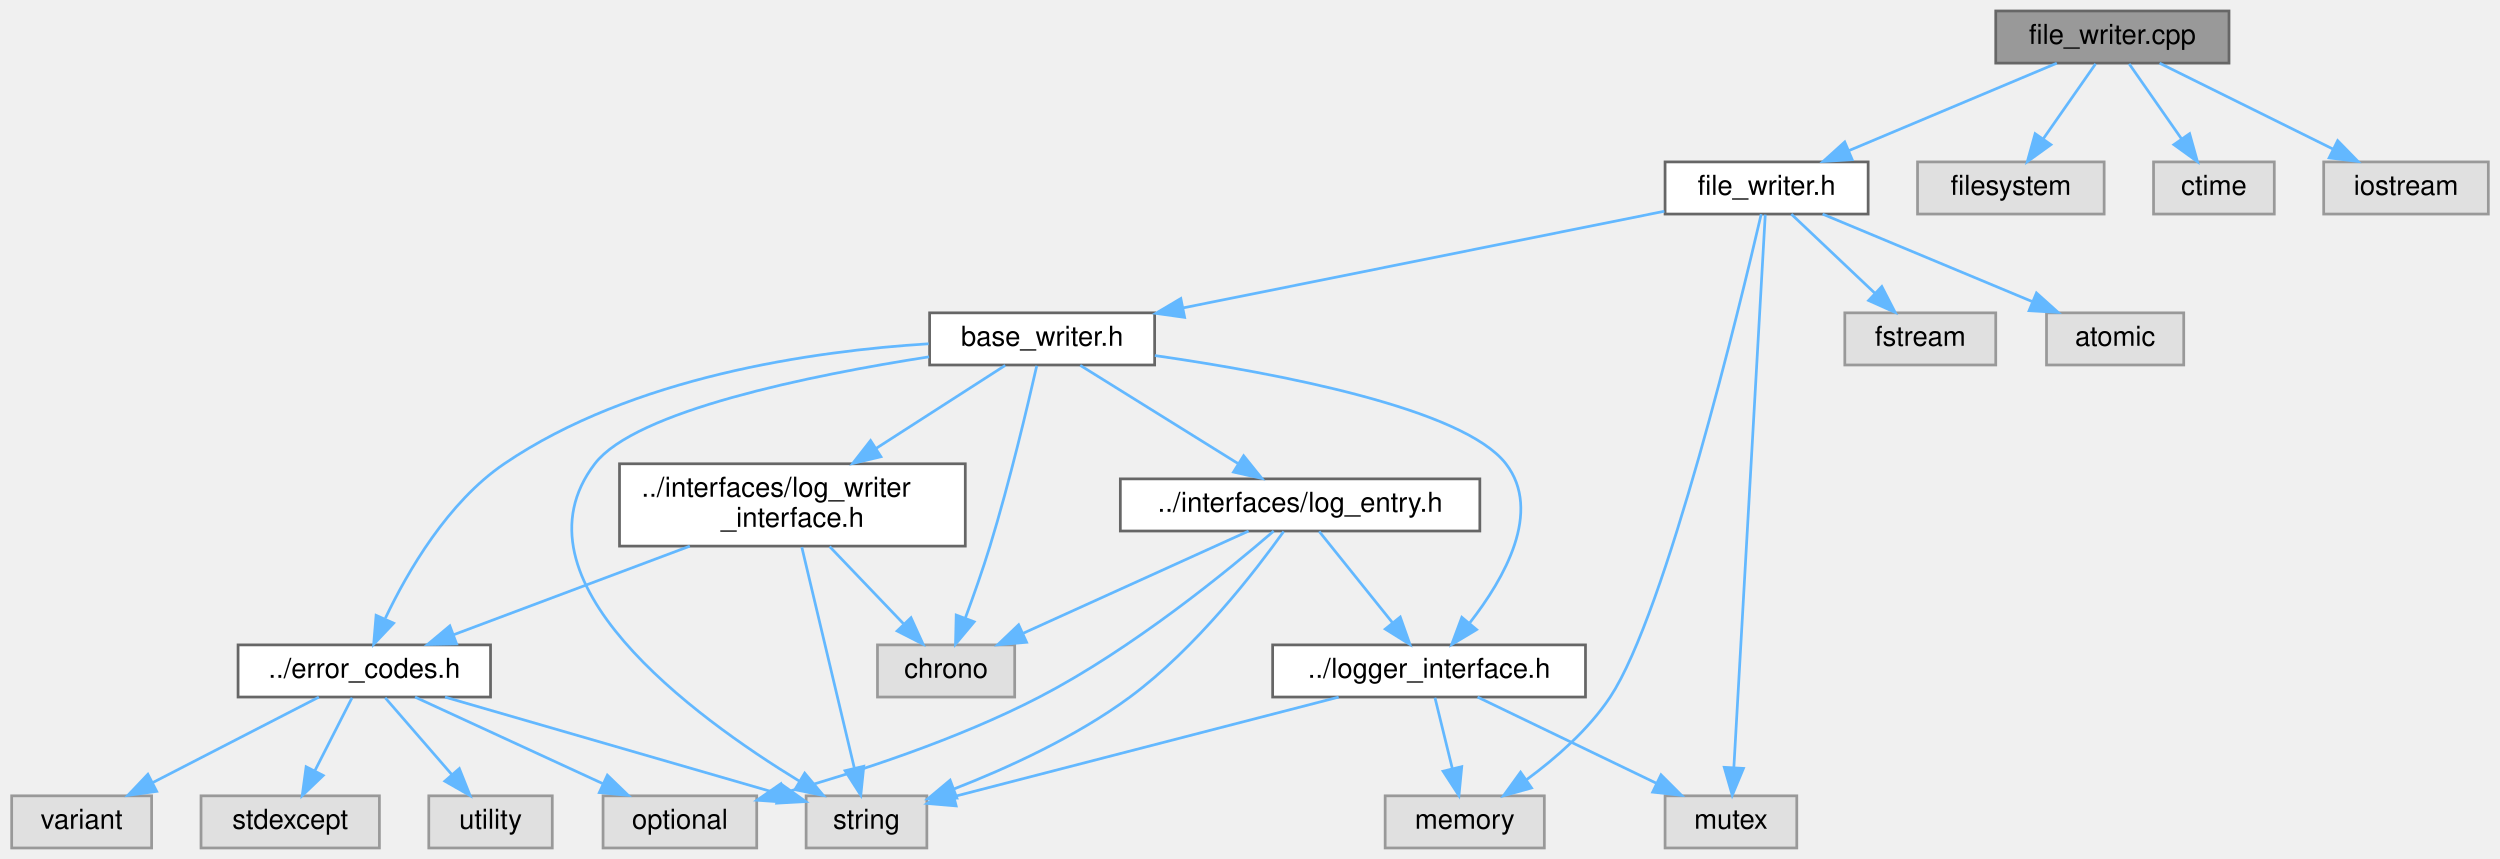
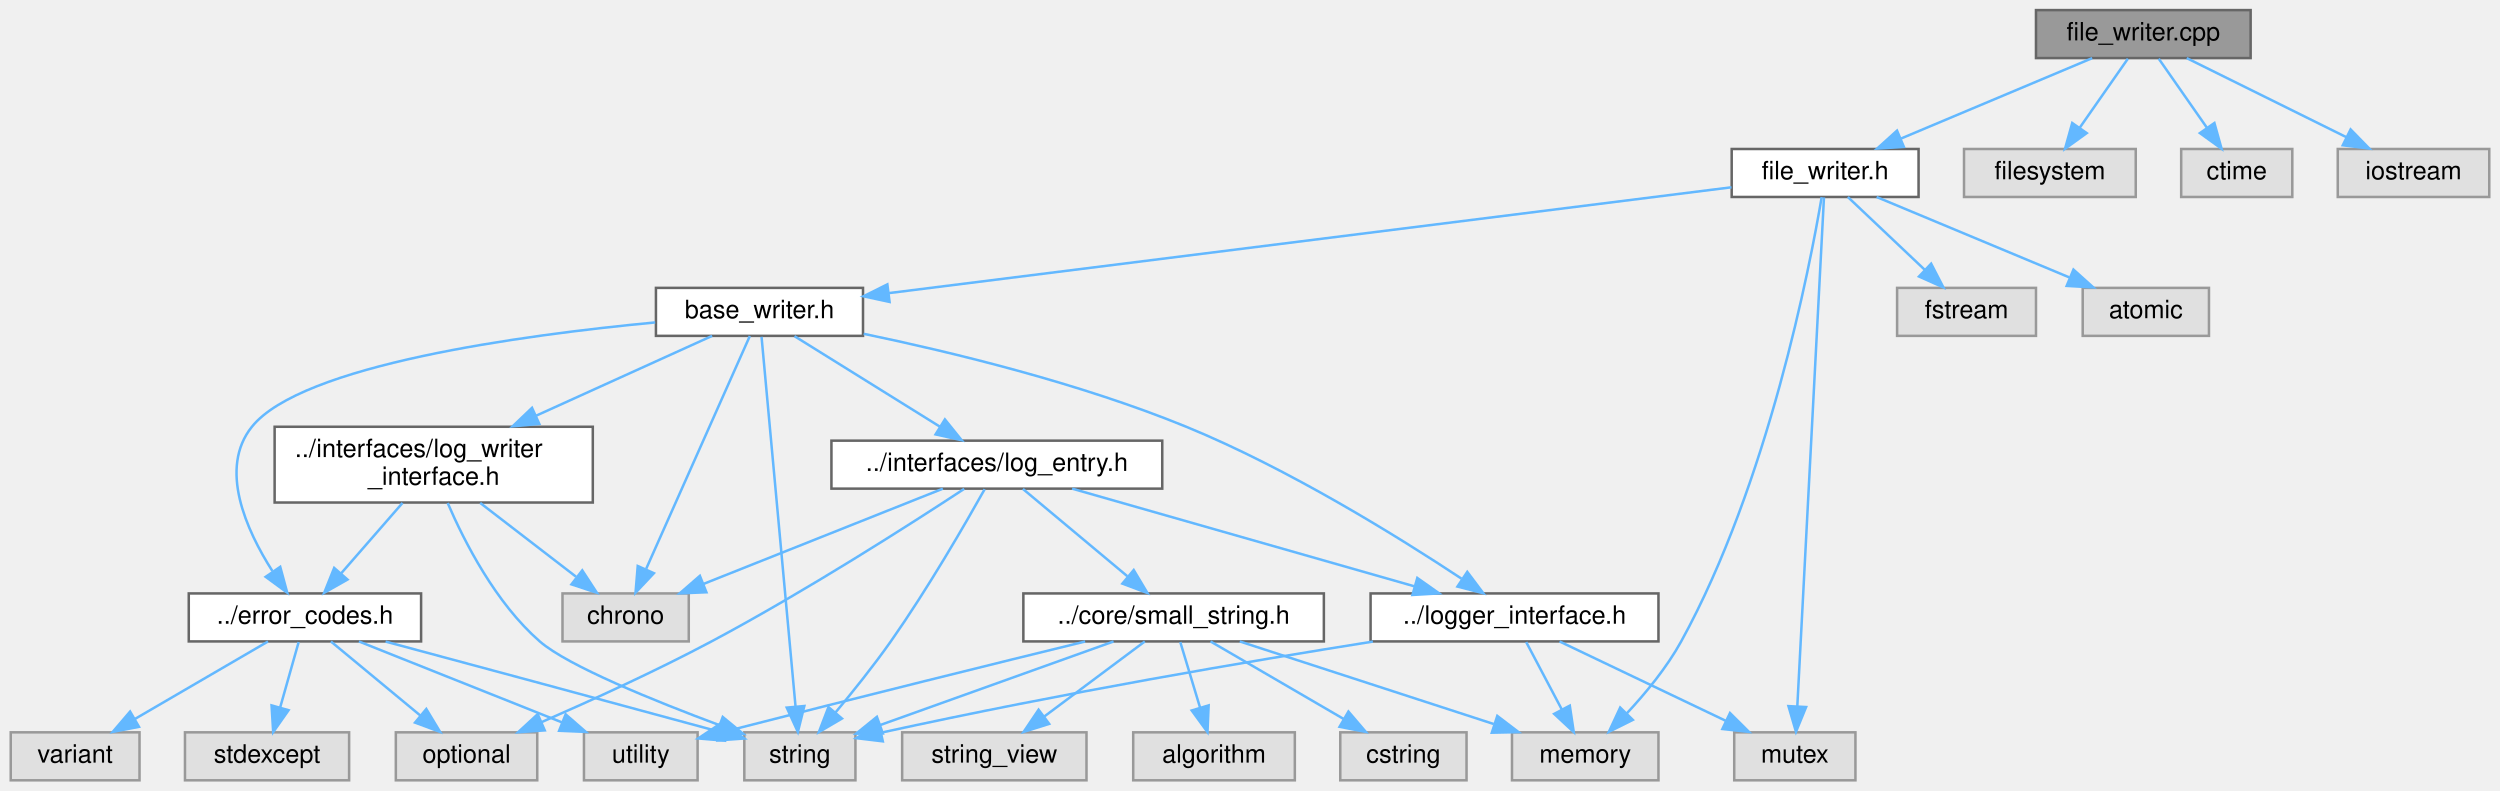
- <svg xmlns="http://www.w3.org/2000/svg" xmlns:xlink="http://www.w3.org/1999/xlink" width="911pt" height="313pt" viewBox="0.00 0.00 910.50 313.00">
+ <svg xmlns="http://www.w3.org/2000/svg" xmlns:xlink="http://www.w3.org/1999/xlink" width="990pt" height="313pt" viewBox="0.00 0.00 989.50 313.00">
  <g id="graph0" class="graph" transform="scale(1 1) rotate(0) translate(4 309)">
    <g id="Node000001" class="node">
      <g id="a_Node000001">
        <a xlink:title=" ">
-           <polygon fill="#999999" stroke="#666666" points="808,-305 723,-305 723,-286 808,-286 808,-305" />
-           <text text-anchor="middle" x="765.5" y="-293" font-family="Helvetica,sans-Serif" font-size="10.00">file_writer.cpp</text>
+           <polygon fill="#999999" stroke="#666666" points="887,-305 802,-305 802,-286 887,-286 887,-305" />
+           <text text-anchor="middle" x="844.5" y="-293" font-family="Helvetica,sans-Serif" font-size="10.00">file_writer.cpp</text>
        </a>
      </g>
    </g>
    <g id="Node000002" class="node">
      <g id="a_Node000002">
        <a xlink:href="file__writer_8h.html" target="_top" xlink:title=" ">
-           <polygon fill="white" stroke="#666666" points="676.5,-250 602.5,-250 602.5,-231 676.5,-231 676.5,-250" />
-           <text text-anchor="middle" x="639.5" y="-238" font-family="Helvetica,sans-Serif" font-size="10.00">file_writer.h</text>
+           <polygon fill="white" stroke="#666666" points="755.5,-250 681.5,-250 681.5,-231 755.5,-231 755.5,-250" />
+           <text text-anchor="middle" x="718.5" y="-238" font-family="Helvetica,sans-Serif" font-size="10.00">file_writer.h</text>
        </a>
      </g>
    </g>
    <g id="edge1_Node000001_Node000002" class="edge">
      <g id="a_edge1_Node000001_Node000002">
        <a xlink:title=" ">
-           <path fill="none" stroke="#63b8ff" d="M745.26,-285.98C724.8,-277.38 692.97,-263.99 669.57,-254.15" />
-           <polygon fill="#63b8ff" stroke="#63b8ff" points="670.69,-250.82 660.11,-250.17 667.97,-257.27 670.69,-250.82" />
-         </a>
-       </g>
-     </g>
-     <g id="Node000018" class="node">
-       <g id="a_Node000018">
-         <a xlink:title=" ">
-           <polygon fill="#e0e0e0" stroke="#999999" points="762.5,-250 694.5,-250 694.5,-231 762.5,-231 762.5,-250" />
-           <text text-anchor="middle" x="728.5" y="-238" font-family="Helvetica,sans-Serif" font-size="10.00">filesystem</text>
-         </a>
-       </g>
-     </g>
-     <g id="edge28_Node000001_Node000018" class="edge">
-       <g id="a_edge28_Node000001_Node000018">
-         <a xlink:title=" ">
-           <path fill="none" stroke="#63b8ff" d="M759.39,-285.75C754.22,-278.34 746.65,-267.5 740.31,-258.41" />
-           <polygon fill="#63b8ff" stroke="#63b8ff" points="743.09,-256.29 734.5,-250.09 737.35,-260.29 743.09,-256.29" />
-         </a>
-       </g>
-     </g>
-     <g id="Node000019" class="node">
-       <g id="a_Node000019">
-         <a xlink:title=" ">
-           <polygon fill="#e0e0e0" stroke="#999999" points="824.5,-250 780.5,-250 780.5,-231 824.5,-231 824.5,-250" />
-           <text text-anchor="middle" x="802.5" y="-238" font-family="Helvetica,sans-Serif" font-size="10.00">ctime</text>
-         </a>
-       </g>
-     </g>
-     <g id="edge29_Node000001_Node000019" class="edge">
-       <g id="a_edge29_Node000001_Node000019">
-         <a xlink:title=" ">
-           <path fill="none" stroke="#63b8ff" d="M771.61,-285.75C776.78,-278.34 784.35,-267.5 790.69,-258.41" />
-           <polygon fill="#63b8ff" stroke="#63b8ff" points="793.65,-260.29 796.5,-250.09 787.91,-256.29 793.65,-260.29" />
-         </a>
-       </g>
-     </g>
-     <g id="Node000020" class="node">
-       <g id="a_Node000020">
-         <a xlink:title=" ">
-           <polygon fill="#e0e0e0" stroke="#999999" points="902.5,-250 842.5,-250 842.5,-231 902.5,-231 902.5,-250" />
-           <text text-anchor="middle" x="872.5" y="-238" font-family="Helvetica,sans-Serif" font-size="10.00">iostream</text>
-         </a>
-       </g>
-     </g>
-     <g id="edge30_Node000001_Node000020" class="edge">
-       <g id="a_edge30_Node000001_Node000020">
-         <a xlink:title=" ">
-           <path fill="none" stroke="#63b8ff" d="M782.69,-285.98C799.75,-277.54 826.13,-264.47 845.9,-254.68" />
-           <polygon fill="#63b8ff" stroke="#63b8ff" points="847.59,-257.75 855,-250.17 844.48,-251.47 847.59,-257.75" />
+           <path fill="none" stroke="#63b8ff" d="M824.26,-285.98C803.8,-277.38 771.97,-263.99 748.57,-254.15" />
+           <polygon fill="#63b8ff" stroke="#63b8ff" points="749.69,-250.82 739.11,-250.17 746.97,-257.27 749.69,-250.82" />
+         </a>
+       </g>
+     </g>
+     <g id="Node000022" class="node">
+       <g id="a_Node000022">
+         <a xlink:title=" ">
+           <polygon fill="#e0e0e0" stroke="#999999" points="841.5,-250 773.5,-250 773.5,-231 841.5,-231 841.5,-250" />
+           <text text-anchor="middle" x="807.5" y="-238" font-family="Helvetica,sans-Serif" font-size="10.00">filesystem</text>
+         </a>
+       </g>
+     </g>
+     <g id="edge35_Node000001_Node000022" class="edge">
+       <g id="a_edge35_Node000001_Node000022">
+         <a xlink:title=" ">
+           <path fill="none" stroke="#63b8ff" d="M838.39,-285.75C833.22,-278.34 825.65,-267.5 819.31,-258.41" />
+           <polygon fill="#63b8ff" stroke="#63b8ff" points="822.09,-256.29 813.5,-250.09 816.35,-260.29 822.09,-256.29" />
+         </a>
+       </g>
+     </g>
+     <g id="Node000023" class="node">
+       <g id="a_Node000023">
+         <a xlink:title=" ">
+           <polygon fill="#e0e0e0" stroke="#999999" points="903.5,-250 859.5,-250 859.5,-231 903.5,-231 903.5,-250" />
+           <text text-anchor="middle" x="881.5" y="-238" font-family="Helvetica,sans-Serif" font-size="10.00">ctime</text>
+         </a>
+       </g>
+     </g>
+     <g id="edge36_Node000001_Node000023" class="edge">
+       <g id="a_edge36_Node000001_Node000023">
+         <a xlink:title=" ">
+           <path fill="none" stroke="#63b8ff" d="M850.61,-285.75C855.78,-278.34 863.35,-267.5 869.69,-258.41" />
+           <polygon fill="#63b8ff" stroke="#63b8ff" points="872.65,-260.29 875.5,-250.09 866.91,-256.29 872.65,-260.29" />
+         </a>
+       </g>
+     </g>
+     <g id="Node000024" class="node">
+       <g id="a_Node000024">
+         <a xlink:title=" ">
+           <polygon fill="#e0e0e0" stroke="#999999" points="981.5,-250 921.5,-250 921.5,-231 981.5,-231 981.5,-250" />
+           <text text-anchor="middle" x="951.5" y="-238" font-family="Helvetica,sans-Serif" font-size="10.00">iostream</text>
+         </a>
+       </g>
+     </g>
+     <g id="edge37_Node000001_Node000024" class="edge">
+       <g id="a_edge37_Node000001_Node000024">
+         <a xlink:title=" ">
+           <path fill="none" stroke="#63b8ff" d="M861.69,-285.98C878.75,-277.54 905.13,-264.47 924.9,-254.68" />
+           <polygon fill="#63b8ff" stroke="#63b8ff" points="926.59,-257.75 934,-250.17 923.48,-251.47 926.59,-257.75" />
        </a>
      </g>
    </g>
    <g id="Node000003" class="node">
      <g id="a_Node000003">
        <a xlink:href="base__writer_8h.html" target="_top" xlink:title=" ">
-           <polygon fill="white" stroke="#666666" points="416.5,-195 334.5,-195 334.5,-176 416.5,-176 416.5,-195" />
-           <text text-anchor="middle" x="375.5" y="-183" font-family="Helvetica,sans-Serif" font-size="10.00">base_writer.h</text>
+           <polygon fill="white" stroke="#666666" points="337.5,-195 255.5,-195 255.5,-176 337.5,-176 337.5,-195" />
+           <text text-anchor="middle" x="296.5" y="-183" font-family="Helvetica,sans-Serif" font-size="10.00">base_writer.h</text>
        </a>
      </g>
    </g>
    <g id="edge2_Node000002_Node000003" class="edge">
      <g id="a_edge2_Node000002_Node000003">
        <a xlink:title=" ">
-           <path fill="none" stroke="#63b8ff" d="M602.24,-232.02C556.4,-222.82 478.35,-207.15 426.85,-196.81" />
-           <polygon fill="#63b8ff" stroke="#63b8ff" points="427.42,-193.35 416.92,-194.82 426.04,-200.22 427.42,-193.35" />
+           <path fill="none" stroke="#63b8ff" d="M681.42,-234.84C605.85,-225.35 433.91,-203.76 347.73,-192.93" />
+           <polygon fill="#63b8ff" stroke="#63b8ff" points="348.02,-189.44 337.66,-191.67 347.14,-196.39 348.02,-189.44" />
        </a>
      </g>
    </g>
    <g id="Node000007" class="node">
      <g id="a_Node000007">
        <a xlink:title=" ">
-           <polygon fill="#e0e0e0" stroke="#999999" points="558.5,-19 500.5,-19 500.5,0 558.5,0 558.5,-19" />
-           <text text-anchor="middle" x="529.5" y="-7" font-family="Helvetica,sans-Serif" font-size="10.00">memory</text>
-         </a>
-       </g>
-     </g>
-     <g id="edge27_Node000002_Node000007" class="edge">
-       <g id="a_edge27_Node000002_Node000007">
-         <a xlink:title=" ">
-           <path fill="none" stroke="#63b8ff" d="M637.54,-230.97C630.08,-198.86 602.8,-85.59 582.5,-55 574.61,-43.11 562.64,-32.68 552.06,-24.91" />
-           <polygon fill="#63b8ff" stroke="#63b8ff" points="553.84,-21.88 543.63,-19.03 549.84,-27.62 553.84,-21.88" />
+           <polygon fill="#e0e0e0" stroke="#999999" points="652.5,-19 594.5,-19 594.5,0 652.5,0 652.5,-19" />
+           <text text-anchor="middle" x="623.5" y="-7" font-family="Helvetica,sans-Serif" font-size="10.00">memory</text>
+         </a>
+       </g>
+     </g>
+     <g id="edge34_Node000002_Node000007" class="edge">
+       <g id="a_edge34_Node000002_Node000007">
+         <a xlink:title=" ">
+           <path fill="none" stroke="#63b8ff" d="M717.13,-230.93C712.53,-203.74 695.94,-117.56 661.5,-55 655.77,-44.59 647.34,-34.4 639.87,-26.4" />
+           <polygon fill="#63b8ff" stroke="#63b8ff" points="642.35,-23.93 632.87,-19.21 637.34,-28.81 642.35,-23.93" />
        </a>
      </g>
    </g>
    <g id="Node000008" class="node">
      <g id="a_Node000008">
        <a xlink:title=" ">
-           <polygon fill="#e0e0e0" stroke="#999999" points="650.5,-19 602.5,-19 602.5,0 650.5,0 650.5,-19" />
-           <text text-anchor="middle" x="626.5" y="-7" font-family="Helvetica,sans-Serif" font-size="10.00">mutex</text>
-         </a>
-       </g>
-     </g>
-     <g id="edge25_Node000002_Node000008" class="edge">
-       <g id="a_edge25_Node000002_Node000008">
-         <a xlink:title=" ">
-           <path fill="none" stroke="#63b8ff" d="M639.01,-230.8C637.1,-197.29 630.22,-76.08 627.56,-29.2" />
-           <polygon fill="#63b8ff" stroke="#63b8ff" points="631.06,-28.99 626.99,-19.21 624.07,-29.39 631.06,-28.99" />
-         </a>
-       </g>
-     </g>
-     <g id="Node000016" class="node">
-       <g id="a_Node000016">
-         <a xlink:title=" ">
-           <polygon fill="#e0e0e0" stroke="#999999" points="723,-195 668,-195 668,-176 723,-176 723,-195" />
-           <text text-anchor="middle" x="695.5" y="-183" font-family="Helvetica,sans-Serif" font-size="10.00">fstream</text>
-         </a>
-       </g>
-     </g>
-     <g id="edge24_Node000002_Node000016" class="edge">
-       <g id="a_edge24_Node000002_Node000016">
-         <a xlink:title=" ">
-           <path fill="none" stroke="#63b8ff" d="M648.5,-230.98C656.69,-223.23 669.01,-211.58 678.97,-202.14" />
-           <polygon fill="#63b8ff" stroke="#63b8ff" points="681.48,-204.59 686.34,-195.17 676.67,-199.5 681.48,-204.59" />
-         </a>
-       </g>
-     </g>
-     <g id="Node000017" class="node">
-       <g id="a_Node000017">
-         <a xlink:title=" ">
-           <polygon fill="#e0e0e0" stroke="#999999" points="791.5,-195 741.5,-195 741.5,-176 791.5,-176 791.5,-195" />
-           <text text-anchor="middle" x="766.5" y="-183" font-family="Helvetica,sans-Serif" font-size="10.00">atomic</text>
-         </a>
-       </g>
-     </g>
-     <g id="edge26_Node000002_Node000017" class="edge">
-       <g id="a_edge26_Node000002_Node000017">
-         <a xlink:title=" ">
-           <path fill="none" stroke="#63b8ff" d="M659.9,-230.98C680.52,-222.38 712.61,-208.99 736.19,-199.15" />
-           <polygon fill="#63b8ff" stroke="#63b8ff" points="737.84,-202.25 745.72,-195.17 735.15,-195.79 737.84,-202.25" />
+           <polygon fill="#e0e0e0" stroke="#999999" points="730.5,-19 682.5,-19 682.5,0 730.5,0 730.5,-19" />
+           <text text-anchor="middle" x="706.5" y="-7" font-family="Helvetica,sans-Serif" font-size="10.00">mutex</text>
+         </a>
+       </g>
+     </g>
+     <g id="edge32_Node000002_Node000008" class="edge">
+       <g id="a_edge32_Node000002_Node000008">
+         <a xlink:title=" ">
+           <path fill="none" stroke="#63b8ff" d="M718.04,-230.8C716.29,-197.29 709.94,-76.08 707.48,-29.2" />
+           <polygon fill="#63b8ff" stroke="#63b8ff" points="710.97,-29.01 706.96,-19.21 703.98,-29.38 710.97,-29.01" />
+         </a>
+       </g>
+     </g>
+     <g id="Node000020" class="node">
+       <g id="a_Node000020">
+         <a xlink:title=" ">
+           <polygon fill="#e0e0e0" stroke="#999999" points="802,-195 747,-195 747,-176 802,-176 802,-195" />
+           <text text-anchor="middle" x="774.5" y="-183" font-family="Helvetica,sans-Serif" font-size="10.00">fstream</text>
+         </a>
+       </g>
+     </g>
+     <g id="edge31_Node000002_Node000020" class="edge">
+       <g id="a_edge31_Node000002_Node000020">
+         <a xlink:title=" ">
+           <path fill="none" stroke="#63b8ff" d="M727.5,-230.98C735.69,-223.23 748.01,-211.58 757.97,-202.14" />
+           <polygon fill="#63b8ff" stroke="#63b8ff" points="760.48,-204.59 765.34,-195.17 755.67,-199.5 760.48,-204.59" />
+         </a>
+       </g>
+     </g>
+     <g id="Node000021" class="node">
+       <g id="a_Node000021">
+         <a xlink:title=" ">
+           <polygon fill="#e0e0e0" stroke="#999999" points="870.5,-195 820.5,-195 820.5,-176 870.5,-176 870.5,-195" />
+           <text text-anchor="middle" x="845.5" y="-183" font-family="Helvetica,sans-Serif" font-size="10.00">atomic</text>
+         </a>
+       </g>
+     </g>
+     <g id="edge33_Node000002_Node000021" class="edge">
+       <g id="a_edge33_Node000002_Node000021">
+         <a xlink:title=" ">
+           <path fill="none" stroke="#63b8ff" d="M738.9,-230.98C759.52,-222.38 791.61,-208.99 815.19,-199.15" />
+           <polygon fill="#63b8ff" stroke="#63b8ff" points="816.84,-202.25 824.72,-195.17 814.15,-195.79 816.84,-202.25" />
        </a>
      </g>
    </g>
    <g id="Node000004" class="node">
      <g id="a_Node000004">
        <a xlink:title=" ">
-           <polygon fill="#e0e0e0" stroke="#999999" points="333.5,-19 289.5,-19 289.5,0 333.5,0 333.5,-19" />
-           <text text-anchor="middle" x="311.5" y="-7" font-family="Helvetica,sans-Serif" font-size="10.00">string</text>
+           <polygon fill="#e0e0e0" stroke="#999999" points="334.5,-19 290.5,-19 290.5,0 334.5,0 334.5,-19" />
+           <text text-anchor="middle" x="312.5" y="-7" font-family="Helvetica,sans-Serif" font-size="10.00">string</text>
        </a>
      </g>
    </g>
    <g id="edge3_Node000003_Node000004" class="edge">
      <g id="a_edge3_Node000003_Node000004">
        <a xlink:title=" ">
-           <path fill="none" stroke="#63b8ff" d="M334.31,-178.98C291.04,-172.24 227.23,-159.29 212.5,-140 180.3,-97.83 248.35,-47.98 287.09,-24.31" />
-           <polygon fill="#63b8ff" stroke="#63b8ff" points="288.98,-27.26 295.78,-19.14 285.4,-21.24 288.98,-27.26" />
+           <path fill="none" stroke="#63b8ff" d="M297.32,-175.63C299.81,-148.52 307.37,-66.32 310.79,-29.13" />
+           <polygon fill="#63b8ff" stroke="#63b8ff" points="314.27,-29.42 311.71,-19.14 307.3,-28.78 314.27,-29.42" />
        </a>
      </g>
    </g>
    <g id="Node000005" class="node">
      <g id="a_Node000005">
        <a xlink:title=" ">
-           <polygon fill="#e0e0e0" stroke="#999999" points="365.5,-74 315.5,-74 315.5,-55 365.5,-55 365.5,-74" />
-           <text text-anchor="middle" x="340.5" y="-62" font-family="Helvetica,sans-Serif" font-size="10.00">chrono</text>
+           <polygon fill="#e0e0e0" stroke="#999999" points="268.5,-74 218.5,-74 218.5,-55 268.5,-55 268.5,-74" />
+           <text text-anchor="middle" x="243.5" y="-62" font-family="Helvetica,sans-Serif" font-size="10.00">chrono</text>
        </a>
      </g>
    </g>
    <g id="edge4_Node000003_Node000005" class="edge">
      <g id="a_edge4_Node000003_Node000005">
        <a xlink:title=" ">
-           <path fill="none" stroke="#63b8ff" d="M373.54,-175.71C370.36,-161.7 363.7,-133.48 356.5,-110 353.82,-101.27 350.45,-91.72 347.49,-83.72" />
-           <polygon fill="#63b8ff" stroke="#63b8ff" points="350.74,-82.41 343.94,-74.28 344.19,-84.87 350.74,-82.41" />
+           <path fill="none" stroke="#63b8ff" d="M292.69,-175.94C284.14,-156.74 263.26,-109.86 251.64,-83.77" />
+           <polygon fill="#63b8ff" stroke="#63b8ff" points="254.69,-82.01 247.42,-74.3 248.29,-84.86 254.69,-82.01" />
        </a>
      </g>
    </g>
    <g id="Node000006" class="node">
      <g id="a_Node000006">
        <a xlink:href="logger__interface_8h.html" target="_top" xlink:title=" ">
-           <polygon fill="white" stroke="#666666" points="573.5,-74 459.5,-74 459.5,-55 573.5,-55 573.5,-74" />
-           <text text-anchor="middle" x="516.5" y="-62" font-family="Helvetica,sans-Serif" font-size="10.00">../logger_interface.h</text>
+           <polygon fill="white" stroke="#666666" points="652.5,-74 538.5,-74 538.5,-55 652.5,-55 652.5,-74" />
+           <text text-anchor="middle" x="595.5" y="-62" font-family="Helvetica,sans-Serif" font-size="10.00">../logger_interface.h</text>
        </a>
      </g>
    </g>
    <g id="edge5_Node000003_Node000006" class="edge">
      <g id="a_edge5_Node000003_Node000006">
        <a xlink:title=" ">
-           <path fill="none" stroke="#63b8ff" d="M416.57,-179.44C461.43,-172.97 528.99,-160.13 544.5,-140 557.88,-122.64 543.93,-98.19 531.38,-82.1" />
-           <polygon fill="#63b8ff" stroke="#63b8ff" points="533.82,-79.57 524.73,-74.12 528.44,-84.05 533.82,-79.57" />
+           <path fill="none" stroke="#63b8ff" d="M337.77,-176.81C372.6,-169.57 423.39,-157.26 465.5,-140 506.05,-123.38 549.53,-96.37 574.52,-79.84" />
+           <polygon fill="#63b8ff" stroke="#63b8ff" points="576.79,-82.54 583.15,-74.07 572.9,-76.72 576.79,-82.54" />
        </a>
      </g>
    </g>
    <g id="Node000009" class="node">
      <g id="a_Node000009">
        <a xlink:href="error__codes_8h.html" target="_top" xlink:title=" ">
-           <polygon fill="white" stroke="#666666" points="174.5,-74 82.5,-74 82.5,-55 174.5,-55 174.5,-74" />
-           <text text-anchor="middle" x="128.5" y="-62" font-family="Helvetica,sans-Serif" font-size="10.00">../error_codes.h</text>
+           <polygon fill="white" stroke="#666666" points="162.5,-74 70.5,-74 70.5,-55 162.5,-55 162.5,-74" />
+           <text text-anchor="middle" x="116.5" y="-62" font-family="Helvetica,sans-Serif" font-size="10.00">../error_codes.h</text>
        </a>
      </g>
    </g>
    <g id="edge9_Node000003_Node000009" class="edge">
      <g id="a_edge9_Node000003_Node000009">
        <a xlink:title=" ">
-           <path fill="none" stroke="#63b8ff" d="M334.15,-183.73C291.92,-181.09 226.11,-171.67 179.5,-140 158.99,-126.07 144.36,-100.91 136.17,-83.72" />
-           <polygon fill="#63b8ff" stroke="#63b8ff" points="139.19,-81.91 131.91,-74.22 132.8,-84.77 139.19,-81.91" />
+           <path fill="none" stroke="#63b8ff" d="M255.2,-181.32C202.31,-176.29 115.13,-164.46 95.5,-140 82.28,-123.53 93.2,-99.21 103.61,-82.88" />
+           <polygon fill="#63b8ff" stroke="#63b8ff" points="106.72,-84.53 109.49,-74.31 100.95,-80.57 106.72,-84.53" />
        </a>
      </g>
    </g>
    <g id="Node000014" class="node">
      <g id="a_Node000014">
        <a xlink:href="log__writer__interface_8h.html" target="_top" xlink:title=" ">
-           <polygon fill="white" stroke="#666666" points="347.5,-140 221.5,-140 221.5,-110 347.5,-110 347.5,-140" />
-           <text text-anchor="start" x="229.5" y="-128" font-family="Helvetica,sans-Serif" font-size="10.00">../interfaces/log_writer</text>
-           <text text-anchor="middle" x="284.5" y="-117" font-family="Helvetica,sans-Serif" font-size="10.00">_interface.h</text>
+           <polygon fill="white" stroke="#666666" points="230.5,-140 104.5,-140 104.5,-110 230.5,-110 230.5,-140" />
+           <text text-anchor="start" x="112.5" y="-128" font-family="Helvetica,sans-Serif" font-size="10.00">../interfaces/log_writer</text>
+           <text text-anchor="middle" x="167.5" y="-117" font-family="Helvetica,sans-Serif" font-size="10.00">_interface.h</text>
        </a>
      </g>
    </g>
    <g id="edge15_Node000003_Node000014" class="edge">
      <g id="a_edge15_Node000003_Node000014">
        <a xlink:title=" ">
-           <path fill="none" stroke="#63b8ff" d="M362.07,-175.87C349.73,-167.93 330.97,-155.87 314.99,-145.6" />
-           <polygon fill="#63b8ff" stroke="#63b8ff" points="316.76,-142.58 306.46,-140.11 312.98,-148.47 316.76,-142.58" />
+           <path fill="none" stroke="#63b8ff" d="M277.74,-175.99C259.56,-167.75 231.4,-154.98 208.08,-144.4" />
+           <polygon fill="#63b8ff" stroke="#63b8ff" points="209.32,-141.12 198.76,-140.18 206.43,-147.5 209.32,-141.12" />
        </a>
      </g>
    </g>
    <g id="Node000015" class="node">
      <g id="a_Node000015">
        <a xlink:href="log__entry_8h.html" target="_top" xlink:title=" ">
-           <polygon fill="white" stroke="#666666" points="535,-134.5 404,-134.5 404,-115.5 535,-115.5 535,-134.5" />
-           <text text-anchor="middle" x="469.5" y="-122.5" font-family="Helvetica,sans-Serif" font-size="10.00">../interfaces/log_entry.h</text>
+           <polygon fill="white" stroke="#666666" points="456,-134.5 325,-134.5 325,-115.5 456,-115.5 456,-134.5" />
+           <text text-anchor="middle" x="390.5" y="-122.5" font-family="Helvetica,sans-Serif" font-size="10.00">../interfaces/log_entry.h</text>
        </a>
      </g>
    </g>
    <g id="edge19_Node000003_Node000015" class="edge">
      <g id="a_edge19_Node000003_Node000015">
        <a xlink:title=" ">
-           <path fill="none" stroke="#63b8ff" d="M389.37,-175.87C404.5,-166.45 428.96,-151.23 446.88,-140.08" />
-           <polygon fill="#63b8ff" stroke="#63b8ff" points="448.93,-142.92 455.57,-134.67 445.23,-136.98 448.93,-142.92" />
+           <path fill="none" stroke="#63b8ff" d="M310.37,-175.87C325.5,-166.45 349.96,-151.23 367.88,-140.08" />
+           <polygon fill="#63b8ff" stroke="#63b8ff" points="369.93,-142.92 376.57,-134.67 366.23,-136.98 369.93,-142.92" />
        </a>
      </g>
    </g>
    <g id="edge8_Node000006_Node000004" class="edge">
      <g id="a_edge8_Node000006_Node000004">
        <a xlink:title=" ">
-           <path fill="none" stroke="#63b8ff" d="M483.56,-54.98C445.08,-45.03 381.82,-28.68 343.67,-18.82" />
-           <polygon fill="#63b8ff" stroke="#63b8ff" points="344.17,-15.33 333.62,-16.22 342.42,-22.11 344.17,-15.33" />
+           <path fill="none" stroke="#63b8ff" d="M539.41,-54.94C490.55,-47.17 417.64,-34.83 344.65,-18.86" />
+           <polygon fill="#63b8ff" stroke="#63b8ff" points="345.34,-15.43 334.82,-16.69 343.83,-22.26 345.34,-15.43" />
        </a>
      </g>
    </g>
    <g id="edge6_Node000006_Node000007" class="edge">
      <g id="a_edge6_Node000006_Node000007">
        <a xlink:title=" ">
-           <path fill="none" stroke="#63b8ff" d="M518.65,-54.75C520.37,-47.72 522.85,-37.62 525,-28.84" />
-           <polygon fill="#63b8ff" stroke="#63b8ff" points="528.41,-29.63 527.39,-19.09 521.61,-27.97 528.41,-29.63" />
+           <path fill="none" stroke="#63b8ff" d="M600.12,-54.75C603.96,-47.49 609.52,-36.95 614.26,-27.98" />
+           <polygon fill="#63b8ff" stroke="#63b8ff" points="617.39,-29.57 618.96,-19.09 611.2,-26.3 617.39,-29.57" />
        </a>
      </g>
    </g>
    <g id="edge7_Node000006_Node000008" class="edge">
      <g id="a_edge7_Node000006_Node000008">
        <a xlink:title=" ">
-           <path fill="none" stroke="#63b8ff" d="M534.17,-54.98C551.79,-46.5 579.08,-33.35 599.43,-23.54" />
-           <polygon fill="#63b8ff" stroke="#63b8ff" points="601.02,-26.66 608.51,-19.17 597.98,-20.36 601.02,-26.66" />
+           <path fill="none" stroke="#63b8ff" d="M613.33,-54.98C631.11,-46.5 658.65,-33.35 679.18,-23.54" />
+           <polygon fill="#63b8ff" stroke="#63b8ff" points="680.83,-26.64 688.34,-19.17 677.81,-20.32 680.83,-26.64" />
        </a>
      </g>
    </g>
    <g id="edge10_Node000009_Node000004" class="edge">
      <g id="a_edge10_Node000009_Node000004">
        <a xlink:title=" ">
-           <path fill="none" stroke="#63b8ff" d="M157.9,-54.98C191.14,-45.36 245.08,-29.74 279.39,-19.8" />
-           <polygon fill="#63b8ff" stroke="#63b8ff" points="280.73,-23.05 289.36,-16.91 278.79,-16.33 280.73,-23.05" />
+           <path fill="none" stroke="#63b8ff" d="M148.45,-54.93C179.75,-46.52 229.06,-33.24 280.8,-19.18" />
+           <polygon fill="#63b8ff" stroke="#63b8ff" points="281.76,-22.55 290.49,-16.55 279.92,-15.79 281.76,-22.55" />
        </a>
      </g>
    </g>
    <g id="Node000010" class="node">
      <g id="a_Node000010">
        <a xlink:title=" ">
          <polygon fill="#e0e0e0" stroke="#999999" points="134,-19 69,-19 69,0 134,0 134,-19" />
          <text text-anchor="middle" x="101.5" y="-7" font-family="Helvetica,sans-Serif" font-size="10.00">stdexcept</text>
        </a>
      </g>
    </g>
    <g id="edge11_Node000009_Node000010" class="edge">
      <g id="a_edge11_Node000009_Node000010">
        <a xlink:title=" ">
-           <path fill="none" stroke="#63b8ff" d="M124.04,-54.75C120.38,-47.57 115.09,-37.18 110.55,-28.27" />
-           <polygon fill="#63b8ff" stroke="#63b8ff" points="113.53,-26.41 105.88,-19.09 107.3,-29.59 113.53,-26.41" />
+           <path fill="none" stroke="#63b8ff" d="M114.02,-54.75C112.04,-47.72 109.18,-37.62 106.69,-28.84" />
+           <polygon fill="#63b8ff" stroke="#63b8ff" points="110.02,-27.76 103.93,-19.09 103.29,-29.66 110.02,-27.76" />
        </a>
      </g>
    </g>
    <g id="Node000011" class="node">
      <g id="a_Node000011">
        <a xlink:title=" ">
-           <polygon fill="#e0e0e0" stroke="#999999" points="197,-19 152,-19 152,0 197,0 197,-19" />
-           <text text-anchor="middle" x="174.5" y="-7" font-family="Helvetica,sans-Serif" font-size="10.00">utility</text>
+           <polygon fill="#e0e0e0" stroke="#999999" points="272,-19 227,-19 227,0 272,0 272,-19" />
+           <text text-anchor="middle" x="249.5" y="-7" font-family="Helvetica,sans-Serif" font-size="10.00">utility</text>
        </a>
      </g>
    </g>
    <g id="edge12_Node000009_Node000011" class="edge">
      <g id="a_edge12_Node000009_Node000011">
        <a xlink:title=" ">
-           <path fill="none" stroke="#63b8ff" d="M136.1,-54.75C142.66,-47.18 152.32,-36.05 160.31,-26.84" />
-           <polygon fill="#63b8ff" stroke="#63b8ff" points="163.13,-28.94 167.05,-19.09 157.85,-24.35 163.13,-28.94" />
+           <path fill="none" stroke="#63b8ff" d="M137.87,-54.98C159.65,-46.3 193.66,-32.75 218.42,-22.88" />
+           <polygon fill="#63b8ff" stroke="#63b8ff" points="219.75,-26.12 227.74,-19.17 217.16,-19.62 219.75,-26.12" />
        </a>
      </g>
    </g>
    <g id="Node000012" class="node">
      <g id="a_Node000012">
        <a xlink:title=" ">
-           <polygon fill="#e0e0e0" stroke="#999999" points="271.5,-19 215.5,-19 215.5,0 271.5,0 271.5,-19" />
-           <text text-anchor="middle" x="243.5" y="-7" font-family="Helvetica,sans-Serif" font-size="10.00">optional</text>
+           <polygon fill="#e0e0e0" stroke="#999999" points="208.5,-19 152.5,-19 152.5,0 208.5,0 208.5,-19" />
+           <text text-anchor="middle" x="180.5" y="-7" font-family="Helvetica,sans-Serif" font-size="10.00">optional</text>
        </a>
      </g>
    </g>
    <g id="edge13_Node000009_Node000012" class="edge">
      <g id="a_edge13_Node000009_Node000012">
        <a xlink:title=" ">
-           <path fill="none" stroke="#63b8ff" d="M146.98,-54.98C165.48,-46.46 194.18,-33.23 215.48,-23.41" />
-           <polygon fill="#63b8ff" stroke="#63b8ff" points="217.07,-26.53 224.69,-19.17 214.14,-20.18 217.07,-26.53" />
+           <path fill="none" stroke="#63b8ff" d="M126.78,-54.98C136.34,-47.07 150.78,-35.11 162.28,-25.58" />
+           <polygon fill="#63b8ff" stroke="#63b8ff" points="164.56,-28.24 170.03,-19.17 160.1,-22.85 164.56,-28.24" />
        </a>
      </g>
    </g>
    <g id="Node000013" class="node">
      <g id="a_Node000013">
        <a xlink:title=" ">
          <polygon fill="#e0e0e0" stroke="#999999" points="51,-19 0,-19 0,0 51,0 51,-19" />
          <text text-anchor="middle" x="25.5" y="-7" font-family="Helvetica,sans-Serif" font-size="10.00">variant</text>
        </a>
      </g>
    </g>
    <g id="edge14_Node000009_Node000013" class="edge">
      <g id="a_edge14_Node000009_Node000013">
        <a xlink:title=" ">
-           <path fill="none" stroke="#63b8ff" d="M111.95,-54.98C95.61,-46.57 70.37,-33.59 51.37,-23.81" />
-           <polygon fill="#63b8ff" stroke="#63b8ff" points="52.84,-20.63 42.35,-19.17 49.64,-26.86 52.84,-20.63" />
+           <path fill="none" stroke="#63b8ff" d="M101.88,-54.98C87.64,-46.69 65.75,-33.94 49.05,-24.22" />
+           <polygon fill="#63b8ff" stroke="#63b8ff" points="50.79,-21.18 40.39,-19.17 47.27,-27.23 50.79,-21.18" />
        </a>
      </g>
    </g>
    <g id="edge16_Node000014_Node000004" class="edge">
      <g id="a_edge16_Node000014_Node000004">
        <a xlink:title=" ">
-           <path fill="none" stroke="#63b8ff" d="M287.92,-109.63C292.78,-89.21 301.67,-51.81 307.04,-29.24" />
-           <polygon fill="#63b8ff" stroke="#63b8ff" points="310.51,-29.77 309.42,-19.23 303.7,-28.15 310.51,-29.77" />
+           <path fill="none" stroke="#63b8ff" d="M173.03,-109.8C179.64,-94.46 192.04,-70.19 209.5,-55 220.64,-45.31 254.72,-31.49 280.65,-21.83" />
+           <polygon fill="#63b8ff" stroke="#63b8ff" points="281.95,-25.08 290.13,-18.34 279.54,-18.51 281.95,-25.08" />
        </a>
      </g>
    </g>
    <g id="edge17_Node000014_Node000005" class="edge">
      <g id="a_edge17_Node000014_Node000005">
        <a xlink:title=" ">
-           <path fill="none" stroke="#63b8ff" d="M298.06,-109.84C306.18,-101.35 316.55,-90.52 325,-81.69" />
-           <polygon fill="#63b8ff" stroke="#63b8ff" points="327.72,-83.91 332.11,-74.27 322.67,-79.07 327.72,-83.91" />
+           <path fill="none" stroke="#63b8ff" d="M185.9,-109.84C197.38,-101 212.15,-89.63 223.86,-80.62" />
+           <polygon fill="#63b8ff" stroke="#63b8ff" points="226.32,-83.14 232.11,-74.27 222.05,-77.59 226.32,-83.14" />
        </a>
      </g>
    </g>
    <g id="edge18_Node000014_Node000009" class="edge">
      <g id="a_edge18_Node000014_Node000009">
        <a xlink:title=" ">
-           <path fill="none" stroke="#63b8ff" d="M247.13,-109.99C220.87,-100.14 186.09,-87.1 160.98,-77.68" />
-           <polygon fill="#63b8ff" stroke="#63b8ff" points="162.13,-74.37 151.54,-74.14 159.67,-80.93 162.13,-74.37" />
+           <path fill="none" stroke="#63b8ff" d="M155.15,-109.84C147.83,-101.43 138.5,-90.74 130.85,-81.96" />
+           <polygon fill="#63b8ff" stroke="#63b8ff" points="133.35,-79.5 124.14,-74.27 128.08,-84.1 133.35,-79.5" />
        </a>
      </g>
    </g>
    <g id="edge20_Node000015_Node000004" class="edge">
      <g id="a_edge20_Node000015_Node000004">
        <a xlink:title=" ">
-           <path fill="none" stroke="#63b8ff" d="M463.53,-115.34C453.4,-101.16 431.59,-72.8 407.5,-55 387.91,-40.52 362.86,-29.1 343.26,-21.46" />
-           <polygon fill="#63b8ff" stroke="#63b8ff" points="344.44,-18.16 333.84,-17.91 341.97,-24.71 344.44,-18.16" />
+           <path fill="none" stroke="#63b8ff" d="M385.68,-115.27C378.22,-101.94 363.19,-75.87 348.5,-55 341.71,-45.35 333.47,-35.08 326.59,-26.84" />
+           <polygon fill="#63b8ff" stroke="#63b8ff" points="329.16,-24.46 320.03,-19.1 323.82,-28.99 329.16,-24.46" />
        </a>
      </g>
    </g>
    <g id="edge21_Node000015_Node000005" class="edge">
      <g id="a_edge21_Node000015_Node000005">
        <a xlink:title=" ">
-           <path fill="none" stroke="#63b8ff" d="M450.74,-115.49C429.15,-105.7 393.47,-89.52 368.57,-78.23" />
-           <polygon fill="#63b8ff" stroke="#63b8ff" points="369.83,-74.96 359.28,-74.02 366.94,-81.33 369.83,-74.96" />
-         </a>
-       </g>
-     </g>
-     <g id="edge23_Node000015_Node000006" class="edge">
-       <g id="a_edge23_Node000015_Node000006">
-         <a xlink:title=" ">
-           <path fill="none" stroke="#63b8ff" d="M476.44,-115.37C483.45,-106.64 494.46,-92.93 503.17,-82.09" />
-           <polygon fill="#63b8ff" stroke="#63b8ff" points="506,-84.16 509.54,-74.17 500.54,-79.77 506,-84.16" />
+           <path fill="none" stroke="#63b8ff" d="M369.12,-115.49C344.19,-105.57 302.78,-89.09 274.36,-77.78" />
+           <polygon fill="#63b8ff" stroke="#63b8ff" points="275.49,-74.46 264.9,-74.02 272.9,-80.97 275.49,-74.46" />
+         </a>
+       </g>
+     </g>
+     <g id="edge30_Node000015_Node000006" class="edge">
+       <g id="a_edge30_Node000015_Node000006">
+         <a xlink:title=" ">
+           <path fill="none" stroke="#63b8ff" d="M420.31,-115.49C456.06,-105.29 516.13,-88.15 555.79,-76.83" />
+           <polygon fill="#63b8ff" stroke="#63b8ff" points="557,-80.13 565.66,-74.02 555.08,-73.4 557,-80.13" />
        </a>
      </g>
    </g>
    <g id="edge22_Node000015_Node000012" class="edge">
      <g id="a_edge22_Node000015_Node000012">
        <a xlink:title=" ">
-           <path fill="none" stroke="#63b8ff" d="M459.89,-115.48C443.44,-101.27 408.35,-72.53 374.5,-55 344.62,-39.53 308.21,-27.66 281.36,-20.09" />
-           <polygon fill="#63b8ff" stroke="#63b8ff" points="282.15,-16.67 271.58,-17.4 280.29,-23.42 282.15,-16.67" />
+           <path fill="none" stroke="#63b8ff" d="M377.57,-115.41C356.88,-101.82 314.83,-74.87 277.5,-55 255.39,-43.23 229.59,-31.49 210.16,-23.02" />
+           <polygon fill="#63b8ff" stroke="#63b8ff" points="211.47,-19.77 200.9,-19.02 208.69,-26.2 211.47,-19.77" />
+         </a>
+       </g>
+     </g>
+     <g id="Node000016" class="node">
+       <g id="a_Node000016">
+         <a xlink:href="small__string_8h.html" target="_top" xlink:title=" ">
+           <polygon fill="white" stroke="#666666" points="520,-74 401,-74 401,-55 520,-55 520,-74" />
+           <text text-anchor="middle" x="460.5" y="-62" font-family="Helvetica,sans-Serif" font-size="10.00">../core/small_string.h</text>
+         </a>
+       </g>
+     </g>
+     <g id="edge23_Node000015_Node000016" class="edge">
+       <g id="a_edge23_Node000015_Node000016">
+         <a xlink:title=" ">
+           <path fill="none" stroke="#63b8ff" d="M400.83,-115.37C411.69,-106.3 428.99,-91.84 442.17,-80.82" />
+           <polygon fill="#63b8ff" stroke="#63b8ff" points="444.7,-83.27 450.13,-74.17 440.21,-77.89 444.7,-83.27" />
+         </a>
+       </g>
+     </g>
+     <g id="edge25_Node000016_Node000004" class="edge">
+       <g id="a_edge25_Node000016_Node000004">
+         <a xlink:title=" ">
+           <path fill="none" stroke="#63b8ff" d="M436.72,-54.98C411.69,-46.02 372.13,-31.86 344.4,-21.92" />
+           <polygon fill="#63b8ff" stroke="#63b8ff" points="345.36,-18.55 334.77,-18.47 343,-25.14 345.36,-18.55" />
+         </a>
+       </g>
+     </g>
+     <g id="edge28_Node000016_Node000007" class="edge">
+       <g id="a_edge28_Node000016_Node000007">
+         <a xlink:title=" ">
+           <path fill="none" stroke="#63b8ff" d="M486.69,-54.98C513.94,-46.13 556.8,-32.19 587.28,-22.28" />
+           <polygon fill="#63b8ff" stroke="#63b8ff" points="588.68,-25.5 597.11,-19.08 586.51,-18.85 588.68,-25.5" />
+         </a>
+       </g>
+     </g>
+     <g id="edge29_Node000016_Node000011" class="edge">
+       <g id="a_edge29_Node000016_Node000011">
+         <a xlink:title=" ">
+           <path fill="none" stroke="#63b8ff" d="M425.47,-54.97C391.33,-46.61 337.7,-33.38 281.91,-19.07" />
+           <polygon fill="#63b8ff" stroke="#63b8ff" points="282.77,-15.68 272.21,-16.58 281.03,-22.46 282.77,-15.68" />
+         </a>
+       </g>
+     </g>
+     <g id="Node000017" class="node">
+       <g id="a_Node000017">
+         <a xlink:title=" ">
+           <polygon fill="#e0e0e0" stroke="#999999" points="576.5,-19 526.5,-19 526.5,0 576.5,0 576.5,-19" />
+           <text text-anchor="middle" x="551.5" y="-7" font-family="Helvetica,sans-Serif" font-size="10.00">cstring</text>
+         </a>
+       </g>
+     </g>
+     <g id="edge24_Node000016_Node000017" class="edge">
+       <g id="a_edge24_Node000016_Node000017">
+         <a xlink:title=" ">
+           <path fill="none" stroke="#63b8ff" d="M475.12,-54.98C489.36,-46.69 511.25,-33.94 527.95,-24.22" />
+           <polygon fill="#63b8ff" stroke="#63b8ff" points="529.73,-27.23 536.61,-19.17 526.21,-21.18 529.73,-27.23" />
+         </a>
+       </g>
+     </g>
+     <g id="Node000018" class="node">
+       <g id="a_Node000018">
+         <a xlink:title=" ">
+           <polygon fill="#e0e0e0" stroke="#999999" points="426,-19 353,-19 353,0 426,0 426,-19" />
+           <text text-anchor="middle" x="389.5" y="-7" font-family="Helvetica,sans-Serif" font-size="10.00">string_view</text>
+         </a>
+       </g>
+     </g>
+     <g id="edge26_Node000016_Node000018" class="edge">
+       <g id="a_edge26_Node000016_Node000018">
+         <a xlink:title=" ">
+           <path fill="none" stroke="#63b8ff" d="M449.09,-54.98C438.39,-47 422.16,-34.88 409.34,-25.31" />
+           <polygon fill="#63b8ff" stroke="#63b8ff" points="411.22,-22.35 401.11,-19.17 407.03,-27.96 411.22,-22.35" />
+         </a>
+       </g>
+     </g>
+     <g id="Node000019" class="node">
+       <g id="a_Node000019">
+         <a xlink:title=" ">
+           <polygon fill="#e0e0e0" stroke="#999999" points="508.5,-19 444.5,-19 444.5,0 508.5,0 508.5,-19" />
+           <text text-anchor="middle" x="476.5" y="-7" font-family="Helvetica,sans-Serif" font-size="10.00">algorithm</text>
+         </a>
+       </g>
+     </g>
+     <g id="edge27_Node000016_Node000019" class="edge">
+       <g id="a_edge27_Node000016_Node000019">
+         <a xlink:title=" ">
+           <path fill="none" stroke="#63b8ff" d="M463.14,-54.75C465.26,-47.72 468.31,-37.62 470.96,-28.84" />
+           <polygon fill="#63b8ff" stroke="#63b8ff" points="474.37,-29.67 473.91,-19.09 467.67,-27.65 474.37,-29.67" />
        </a>
      </g>
    </g>
  </g>
</svg>
